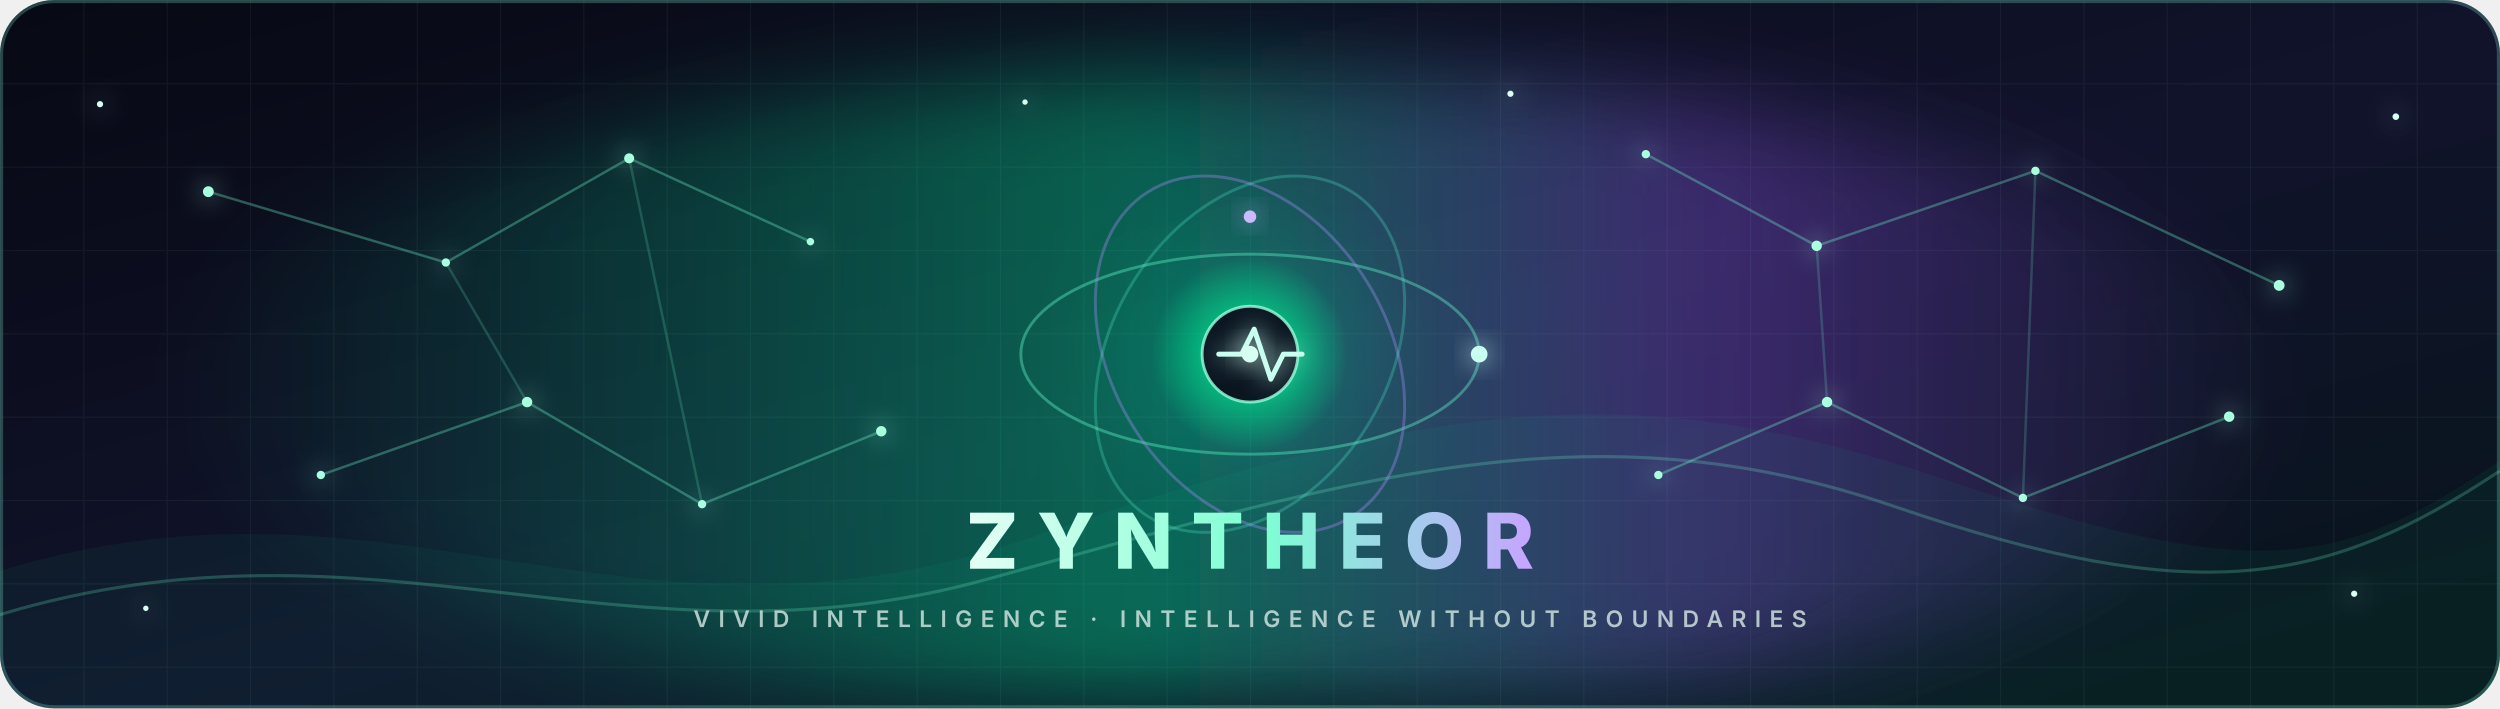
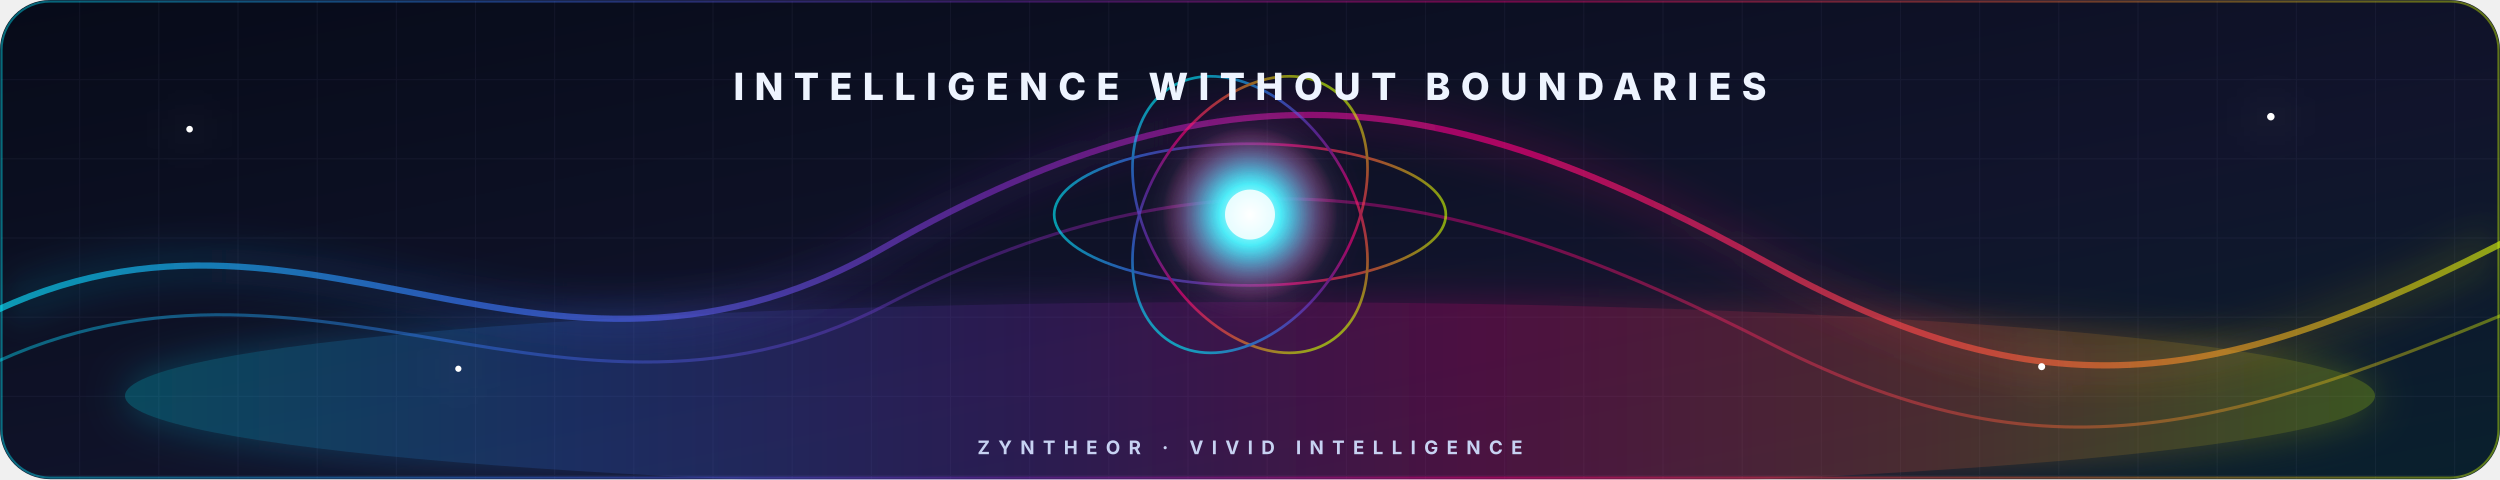
- <svg xmlns="http://www.w3.org/2000/svg" width="1200" height="340" viewBox="0 0 1200 340" role="img" aria-labelledby="title desc">
+ <svg xmlns="http://www.w3.org/2000/svg" width="1200" height="230" viewBox="0 0 1200 230" role="img" aria-labelledby="title desc">
  <defs>
    <linearGradient id="bg" x1="0" y1="0" x2="1" y2="1">
-       <stop stop-color="#070914" />
-       <stop offset=".52" stop-color="#11132b" />
-       <stop offset="1" stop-color="#07151a" />
+       <stop stop-color="#070B19" />
+       <stop offset=".6" stop-color="#11142C" />
+       <stop offset="1" stop-color="#09202D" />
    </linearGradient>
-     <linearGradient id="aurora" x1="0" y1="0" x2="1" y2="0">
-       <stop stop-color="#00f5a0" stop-opacity="0" />
-       <stop offset=".45" stop-color="#00f5a0" stop-opacity=".36" />
-       <stop offset=".72" stop-color="#9b5cff" stop-opacity=".32" />
-       <stop offset="1" stop-color="#9b5cff" stop-opacity="0" />
-     </linearGradient>
-     <linearGradient id="word" x1="0" y1="0" x2="1" y2="0">
-       <stop stop-color="#e4fff5" />
-       <stop offset=".52" stop-color="#7dffd2" />
-       <stop offset="1" stop-color="#c6a4ff" />
+     <linearGradient id="spectrum">
+       <stop stop-color="#00F0FF" />
+       <stop offset=".2" stop-color="#397BFF" />
+       <stop offset=".4" stop-color="#7B2CBF" />
+       <stop offset=".6" stop-color="#FF007F" />
+       <stop offset=".8" stop-color="#FF5E3A" />
+       <stop offset="1" stop-color="#CCFF00" />
    </linearGradient>
    <radialGradient id="core">
-       <stop stop-color="#d5fff2" />
-       <stop offset=".12" stop-color="#68ffd0" />
-       <stop offset=".42" stop-color="#00d98a" stop-opacity=".72" />
-       <stop offset="1" stop-color="#00d98a" stop-opacity="0" />
+       <stop stop-color="#fff" />
+       <stop offset=".35" stop-color="#00F0FF" stop-opacity=".86" />
+       <stop offset="1" stop-color="#FF007F" stop-opacity="0" />
    </radialGradient>
-     <filter id="glow" x="-100%" y="-100%" width="300%" height="300%">
-       <feGaussianBlur stdDeviation="6" result="blur" />
+     <filter id="glow" x="-80%" y="-100%" width="260%" height="300%">
+       <feGaussianBlur stdDeviation="10" result="b" />
      <feMerge>
-         <feMergeNode in="blur" />
+         <feMergeNode in="b" />
        <feMergeNode in="SourceGraphic" />
      </feMerge>
    </filter>
-     <filter id="soft" x="-50%" y="-50%" width="200%" height="200%">
-       <feGaussianBlur stdDeviation="22" />
-     </filter>
-     <pattern id="grid" width="40" height="40" patternUnits="userSpaceOnUse">
-       <path d="M40 0H0V40" fill="none" stroke="#a8ffe1" stroke-opacity=".055" stroke-width="1" />
+     <pattern id="grid" width="38" height="38" patternUnits="userSpaceOnUse">
+       <path d="M38 0H0V38" fill="none" stroke="#b9c7ff" stroke-opacity=".05" />
    </pattern>
-     <clipPath id="clip">
-       <rect width="1200" height="340" rx="26" />
-     </clipPath>
  </defs>
  <style>
-     .pulse{transform-box:fill-box;transform-origin:center;animation:pulse 3.2s ease-in-out infinite}
-     .float{animation:float 8s ease-in-out infinite alternate}
-     .orbit{transform-box:fill-box;transform-origin:center;animation:spin 24s linear infinite}
-     .twinkle{animation:twinkle 2.8s ease-in-out infinite alternate}
-     .beam{animation:beam 6s ease-in-out infinite alternate}
-     @keyframes pulse{0%,100%{opacity:.55;transform:scale(.92)}50%{opacity:1;transform:scale(1.08)}}
-     @keyframes float{from{transform:translateY(-7px)}to{transform:translateY(8px)}}
-     @keyframes spin{to{transform:rotate(360deg)}}
-     @keyframes twinkle{from{opacity:.18}to{opacity:.95}}
-     @keyframes beam{from{opacity:.25;transform:translateX(-22px)}to{opacity:.8;transform:translateX(22px)}}
-     @media(prefers-reduced-motion:reduce){.pulse,.float,.orbit,.twinkle,.beam{animation:none!important}}
+     .wave{animation:wave 11s ease-in-out infinite alternate;transform-origin:center}.spin{transform-origin:600px 103px;animation:spin 24s linear infinite}.pulse{animation:pulse 3.2s ease-in-out infinite;transform-origin:center}.spark{animation:spark 2.6s ease-in-out infinite alternate}
+     @keyframes wave{from{transform:translateX(-24px);opacity:.45}to{transform:translateX(24px);opacity:.9}}@keyframes spin{to{transform:rotate(360deg)}}@keyframes pulse{0%,100%{transform:scale(.9);opacity:.75}50%{transform:scale(1.1);opacity:1}}@keyframes spark{from{opacity:.2}to{opacity:1}}
+     @media(prefers-reduced-motion:reduce){.wave,.spin,.pulse,.spark{animation:none!important}}
  </style>
-   <g clip-path="url(#clip)">
-     <rect width="1200" height="340" fill="url(#bg)" />
-     <rect width="1200" height="340" fill="url(#grid)" />
-     <ellipse cx="595" cy="188" rx="500" ry="155" fill="url(#aurora)" filter="url(#soft)" class="beam" />
-     <path d="M0 274C190 216 300 325 495 258s290-78 438-28 190 44 267-9v119H0Z" fill="#00d98a" opacity=".055" />
-     <path d="M0 295c180-54 300 31 474-17s289-85 435-35 208 38 291-17" fill="none" stroke="#77ffce" stroke-opacity=".22" stroke-width="1.5" />
-     <g fill="none" stroke="#72ffd0" stroke-opacity=".32" stroke-width="1.2">
-       <path d="M100 92 214 126 302 76 389 116" />
-       <path d="M790 74 872 118 977 82 1094 137" />
-       <path d="M154 228 253 193 337 242 423 207" />
-       <path d="M796 228 877 193 971 239 1070 200" />
-       <path d="M214 126 253 193M302 76 337 242M872 118 877 193M977 82 971 239" stroke-opacity=".18" />
-     </g>
-     <g fill="#a9ffe0" filter="url(#glow)">
-       <circle cx="100" cy="92" r="2.6" class="twinkle" />
-       <circle cx="214" cy="126" r="2" class="twinkle" />
-       <circle cx="302" cy="76" r="2.4" class="twinkle" />
-       <circle cx="389" cy="116" r="1.8" class="twinkle" />
-       <circle cx="790" cy="74" r="2" class="twinkle" />
-       <circle cx="872" cy="118" r="2.5" class="twinkle" />
-       <circle cx="977" cy="82" r="2" class="twinkle" />
-       <circle cx="1094" cy="137" r="2.6" class="twinkle" />
-       <circle cx="154" cy="228" r="2" class="twinkle" />
-       <circle cx="253" cy="193" r="2.5" class="twinkle" />
-       <circle cx="337" cy="242" r="2" class="twinkle" />
-       <circle cx="423" cy="207" r="2.5" class="twinkle" />
-       <circle cx="796" cy="228" r="2" class="twinkle" />
-       <circle cx="877" cy="193" r="2.5" class="twinkle" />
-       <circle cx="971" cy="239" r="2" class="twinkle" />
-       <circle cx="1070" cy="200" r="2.5" class="twinkle" />
-     </g>
-     <g class="orbit" fill="none" stroke-width="1.4">
-       <ellipse cx="600" cy="170" rx="110" ry="48" stroke="#6bffd0" stroke-opacity=".38" />
-       <ellipse cx="600" cy="170" rx="92" ry="66" stroke="#b08aff" stroke-opacity=".35" transform="rotate(58 600 170)" />
-       <ellipse cx="600" cy="170" rx="92" ry="66" stroke="#5dffe0" stroke-opacity=".24" transform="rotate(-58 600 170)" />
-       <circle cx="710" cy="170" r="4" fill="#c7fff0" stroke="none" filter="url(#glow)" />
-       <circle cx="600" cy="104" r="3" fill="#d5b7ff" stroke="none" filter="url(#glow)" />
-     </g>
-     <g class="float">
-       <circle cx="600" cy="170" r="61" fill="#00efaa" opacity=".14" filter="url(#soft)" />
-       <circle cx="600" cy="170" r="47" fill="url(#core)" class="pulse" />
-       <circle cx="600" cy="170" r="23" fill="#0a1520" stroke="#9affdd" stroke-opacity=".8" stroke-width="1.4" />
-       <path d="M585 170h11l6-12 8 24 6-12h9" fill="none" stroke="#c7fff0" stroke-linecap="round" stroke-linejoin="round" stroke-width="2.4" filter="url(#glow)" />
-       <circle cx="600" cy="170" r="4" fill="#d7fff1" class="pulse" filter="url(#glow)" />
-     </g>
-     <g text-anchor="middle" font-family="Inter,Segoe UI,Arial,sans-serif">
-       <text x="600" y="273" fill="url(#word)" font-size="37" font-weight="800" letter-spacing="9">ZYNTHEOR</text>
-       <text x="600" y="301" fill="#d4e9e4" fill-opacity=".8" font-size="11" font-weight="600" letter-spacing="4">VIVID INTELLIGENCE · INTELLIGENCE WITHOUT BOUNDARIES</text>
-     </g>
-     <g fill="#d9fff3" filter="url(#glow)">
-       <circle cx="48" cy="50" r="1.5" class="twinkle" />
-       <circle cx="1150" cy="56" r="1.6" class="twinkle" />
-       <circle cx="70" cy="292" r="1.3" class="twinkle" />
-       <circle cx="1130" cy="285" r="1.5" class="twinkle" />
-       <circle cx="492" cy="49" r="1.3" class="twinkle" />
-       <circle cx="725" cy="45" r="1.5" class="twinkle" />
-     </g>
-     <rect x=".75" y=".75" width="1198.5" height="338.5" rx="25.25" fill="none" stroke="#8dffe1" stroke-opacity=".24" stroke-width="1.5" />
+   <rect width="1200" height="230" rx="24" fill="url(#bg)" />
+   <rect width="1200" height="230" rx="24" fill="url(#grid)" />
+   <ellipse cx="600" cy="190" rx="540" ry="45" fill="url(#spectrum)" opacity=".25" filter="url(#glow)" class="wave" />
+   <path d="M-40 171C130 55 250 219 424 119s283-71 426 8 231 56 390-31" fill="none" stroke="url(#spectrum)" stroke-width="3" opacity=".66" filter="url(#glow)" class="wave" />
+   <path d="M-40 195C130 83 263 231 426 146s285-52 424 19 226 39 390-30" fill="none" stroke="url(#spectrum)" stroke-width="1.5" opacity=".42" class="wave" />
+   <g class="spin" fill="none" stroke="url(#spectrum)" stroke-width="1.3" opacity=".62">
+     <ellipse cx="600" cy="103" rx="94" ry="34" />
+     <ellipse cx="600" cy="103" rx="72" ry="49" transform="rotate(58 600 103)" />
+     <ellipse cx="600" cy="103" rx="72" ry="49" transform="rotate(-58 600 103)" />
  </g>
+   <circle cx="600" cy="103" r="42" fill="url(#core)" class="pulse" filter="url(#glow)" />
+   <circle cx="600" cy="103" r="12" fill="#fff" opacity=".88" class="pulse" filter="url(#glow)" />
+   <g fill="#fff" filter="url(#glow)">
+     <circle cx="91" cy="62" r="1.6" class="spark" />
+     <circle cx="1090" cy="56" r="1.8" class="spark" />
+     <circle cx="220" cy="177" r="1.5" class="spark" />
+     <circle cx="980" cy="176" r="1.7" class="spark" />
+   </g>
+   <text x="600" y="48" text-anchor="middle" fill="#eef4ff" font-family="Inter,Segoe UI,Arial,sans-serif" font-size="18" font-weight="800" letter-spacing="5">INTELLIGENCE WITHOUT BOUNDARIES</text>
+   <text x="600" y="218" text-anchor="middle" fill="#c7d2f2" font-family="Inter,Segoe UI,Arial,sans-serif" font-size="9" font-weight="700" letter-spacing="4">ZYNTHEOR · VIVID INTELLIGENCE</text>
+   <rect x=".75" y=".75" width="1198.5" height="228.5" rx="23.25" fill="none" stroke="url(#spectrum)" stroke-opacity=".42" />
</svg>
